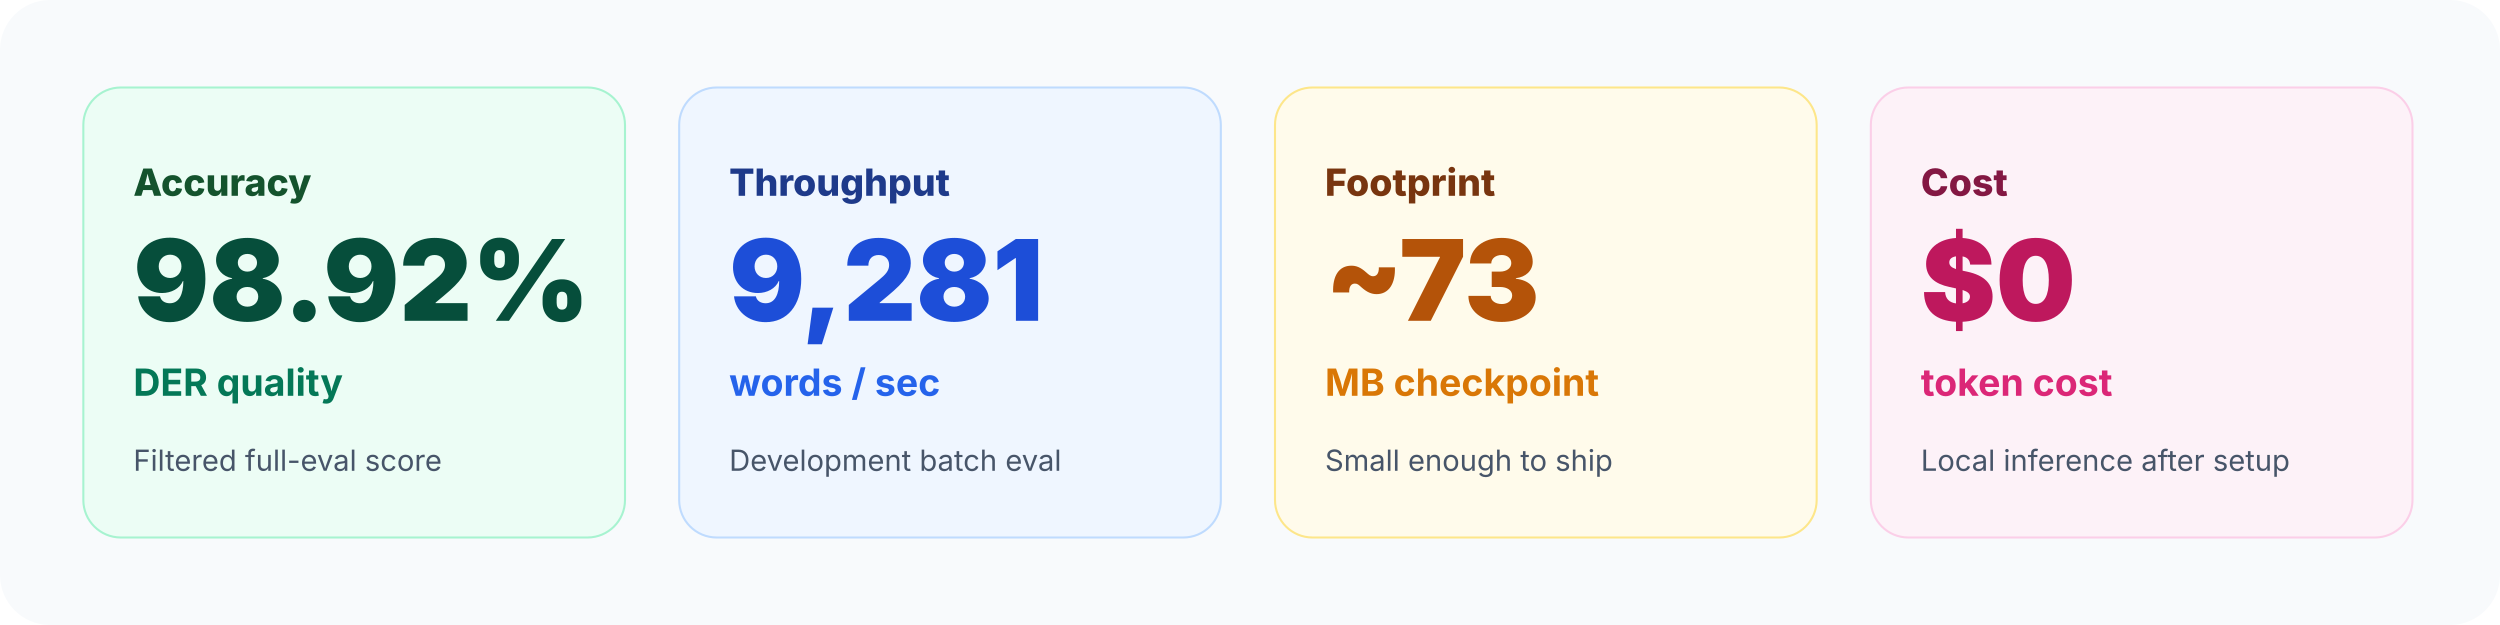
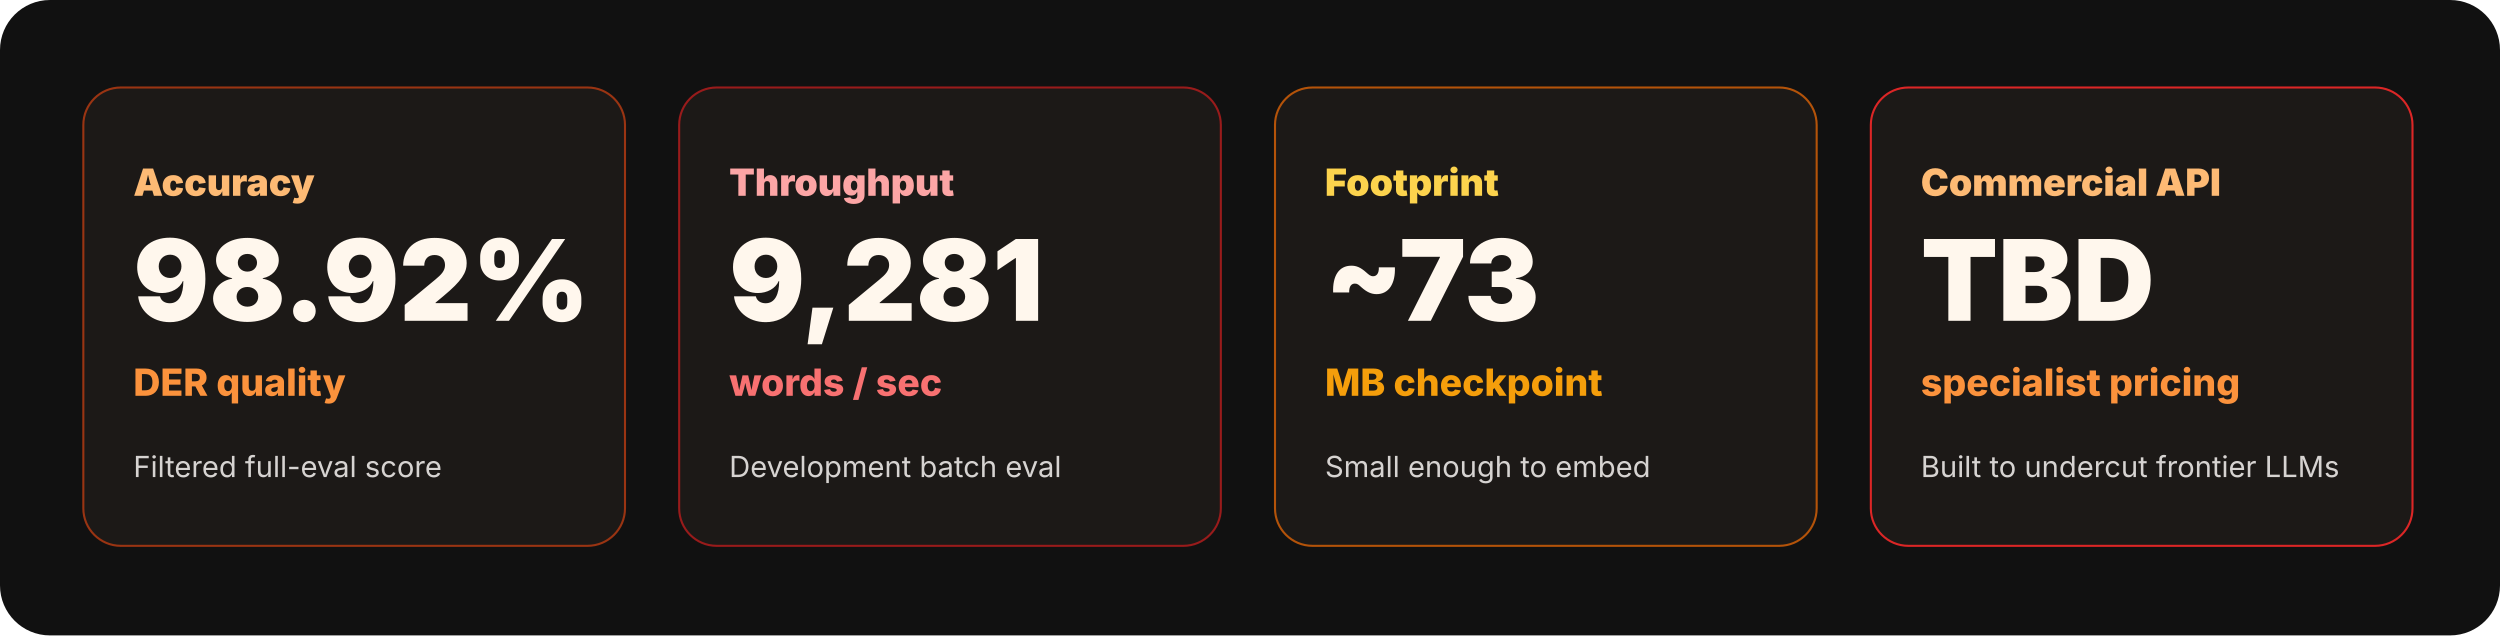
- <svg xmlns="http://www.w3.org/2000/svg" width="1200" height="300" viewBox="0 0 1200 300" fill="none" role="img" aria-labelledby="title desc">
-   <rect width="1200" height="300" rx="24" fill="#F8FAFC" />
+ <svg xmlns="http://www.w3.org/2000/svg" width="1200" height="305" viewBox="0 0 1200 305" fill="none" role="img" aria-labelledby="title desc">
+   <rect width="1200" height="305" rx="24" fill="#111111" />
  <g transform="translate(40 42)">
-     <rect width="260" height="216" rx="18" fill="#ECFDF5" stroke="#A7F3D0" />
-     <text x="24" y="52" font-family="Inter, Segoe UI, Arial, sans-serif" font-size="18" font-weight="800" fill="#14532D">Accuracy</text>
-     <text x="24" y="112" font-family="Inter, Segoe UI, Arial, sans-serif" font-size="54" font-weight="900" fill="#064E3B">98.92%</text>
-     <text x="24" y="148" font-family="Inter, Segoe UI, Arial, sans-serif" font-size="18" font-weight="700" fill="#047857">DER quality</text>
-     <text x="24" y="184" font-family="Inter, Segoe UI, Arial, sans-serif" font-size="14" fill="#475569">Filtered full-eval score</text>
+     <rect width="260" height="220" rx="18" fill="#1C1917" stroke="#9A3412" />
+     <text x="24" y="52" font-family="Inter, Segoe UI, Arial, sans-serif" font-size="18" font-weight="900" fill="#FDBA74">Accuracy</text>
+     <text x="24" y="112" font-family="Inter, Segoe UI, Arial, sans-serif" font-size="54" font-weight="900" fill="#FFF7ED">98.92%</text>
+     <text x="24" y="148" font-family="Inter, Segoe UI, Arial, sans-serif" font-size="18" font-weight="800" fill="#FB923C">DER quality</text>
+     <text x="24" y="187" font-family="Inter, Segoe UI, Arial, sans-serif" font-size="14" fill="#D6D3D1">Filtered full-eval score</text>
  </g>
  <g transform="translate(326 42)">
-     <rect width="260" height="216" rx="18" fill="#EFF6FF" stroke="#BFDBFE" />
-     <text x="24" y="52" font-family="Inter, Segoe UI, Arial, sans-serif" font-size="18" font-weight="800" fill="#1E3A8A">Throughput</text>
-     <text x="24" y="112" font-family="Inter, Segoe UI, Arial, sans-serif" font-size="54" font-weight="900" fill="#1D4ED8">9,281</text>
-     <text x="24" y="148" font-family="Inter, Segoe UI, Arial, sans-serif" font-size="18" font-weight="700" fill="#2563EB">words / sec</text>
-     <text x="24" y="184" font-family="Inter, Segoe UI, Arial, sans-serif" font-size="14" fill="#475569">Development batch eval</text>
+     <rect width="260" height="220" rx="18" fill="#1C1917" stroke="#991B1B" />
+     <text x="24" y="52" font-family="Inter, Segoe UI, Arial, sans-serif" font-size="18" font-weight="900" fill="#FCA5A5">Throughput</text>
+     <text x="24" y="112" font-family="Inter, Segoe UI, Arial, sans-serif" font-size="54" font-weight="900" fill="#FFF7ED">9,281</text>
+     <text x="24" y="148" font-family="Inter, Segoe UI, Arial, sans-serif" font-size="18" font-weight="800" fill="#F87171">words / sec</text>
+     <text x="24" y="187" font-family="Inter, Segoe UI, Arial, sans-serif" font-size="14" fill="#D6D3D1">Development batch eval</text>
  </g>
  <g transform="translate(612 42)">
-     <rect width="260" height="216" rx="18" fill="#FFFBEB" stroke="#FDE68A" />
-     <text x="24" y="52" font-family="Inter, Segoe UI, Arial, sans-serif" font-size="18" font-weight="800" fill="#78350F">Footprint</text>
-     <text x="24" y="112" font-family="Inter, Segoe UI, Arial, sans-serif" font-size="54" font-weight="900" fill="#B45309">~73</text>
-     <text x="24" y="148" font-family="Inter, Segoe UI, Arial, sans-serif" font-size="18" font-weight="700" fill="#D97706">MB checkpoint</text>
-     <text x="24" y="184" font-family="Inter, Segoe UI, Arial, sans-serif" font-size="14" fill="#475569">Small enough to ship</text>
+     <rect width="260" height="220" rx="18" fill="#1C1917" stroke="#B45309" />
+     <text x="24" y="52" font-family="Inter, Segoe UI, Arial, sans-serif" font-size="18" font-weight="900" fill="#FCD34D">Footprint</text>
+     <text x="24" y="112" font-family="Inter, Segoe UI, Arial, sans-serif" font-size="54" font-weight="900" fill="#FFF7ED">~73</text>
+     <text x="24" y="148" font-family="Inter, Segoe UI, Arial, sans-serif" font-size="18" font-weight="800" fill="#F59E0B">MB checkpoint</text>
+     <text x="24" y="187" font-family="Inter, Segoe UI, Arial, sans-serif" font-size="14" fill="#D6D3D1">Small enough to embed</text>
  </g>
  <g transform="translate(898 42)">
-     <rect width="260" height="216" rx="18" fill="#FDF2F8" stroke="#FBCFE8" />
-     <text x="24" y="52" font-family="Inter, Segoe UI, Arial, sans-serif" font-size="18" font-weight="800" fill="#831843">Cost</text>
-     <text x="24" y="112" font-family="Inter, Segoe UI, Arial, sans-serif" font-size="54" font-weight="900" fill="#BE185D">$0</text>
-     <text x="24" y="148" font-family="Inter, Segoe UI, Arial, sans-serif" font-size="18" font-weight="700" fill="#DB2777">token cost</text>
-     <text x="24" y="184" font-family="Inter, Segoe UI, Arial, sans-serif" font-size="14" fill="#475569">Local inference after setup</text>
+     <rect width="260" height="220" rx="18" fill="#1C1917" stroke="#DC2626" />
+     <text x="24" y="52" font-family="Inter, Segoe UI, Arial, sans-serif" font-size="18" font-weight="900" fill="#FDBA74">Commercial API</text>
+     <text x="24" y="112" font-family="Inter, Segoe UI, Arial, sans-serif" font-size="54" font-weight="900" fill="#FFF7ED">TBD</text>
+     <text x="24" y="148" font-family="Inter, Segoe UI, Arial, sans-serif" font-size="18" font-weight="800" fill="#FB923C">specialist pricing</text>
+     <text x="24" y="187" font-family="Inter, Segoe UI, Arial, sans-serif" font-size="14" fill="#D6D3D1">Built to undercut frontier LLMs</text>
  </g>
</svg>
